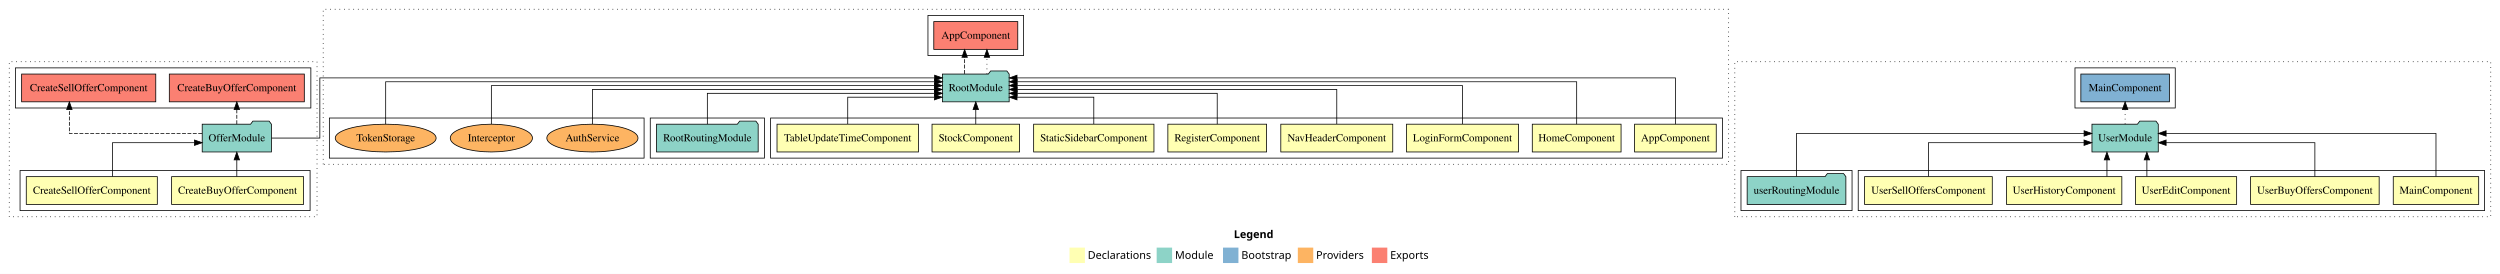
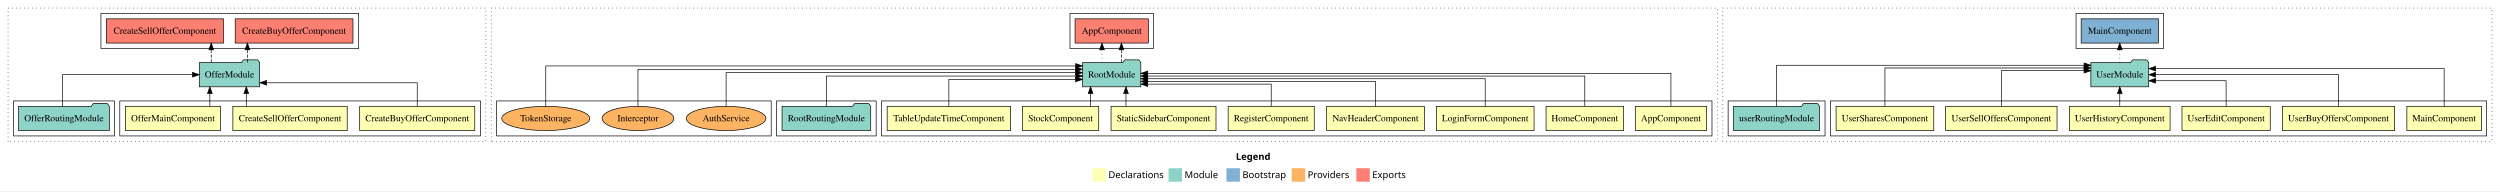
- <svg xmlns="http://www.w3.org/2000/svg" width="3241pt" height="355pt" viewBox="0.00 0.00 3241.00 355.00">
-   <g id="graph0" class="graph" transform="scale(1 1) rotate(0) translate(4 351)">
-     <polygon fill="#ffffff" stroke="transparent" points="-4,4 -4,-351 3237,-351 3237,4 -4,4" />
-     <text text-anchor="start" x="1595.509" y="-42.4" font-family="sans-serif" font-weight="bold" font-size="14.00" fill="#000000">Legend</text>
-     <polygon fill="#ffffb3" stroke="transparent" points="1382.5,-10 1382.5,-30 1402.5,-30 1402.5,-10 1382.5,-10" />
-     <text text-anchor="start" x="1406.129" y="-15.4" font-family="sans-serif" font-size="14.00" fill="#000000">  Declarations</text>
-     <polygon fill="#8dd3c7" stroke="transparent" points="1495.5,-10 1495.5,-30 1515.5,-30 1515.5,-10 1495.5,-10" />
-     <text text-anchor="start" x="1519.225" y="-15.4" font-family="sans-serif" font-size="14.00" fill="#000000">  Module</text>
-     <polygon fill="#80b1d3" stroke="transparent" points="1581.5,-10 1581.5,-30 1601.5,-30 1601.5,-10 1581.5,-10" />
-     <text text-anchor="start" x="1605.281" y="-15.4" font-family="sans-serif" font-size="14.00" fill="#000000">  Bootstrap</text>
-     <polygon fill="#fdb462" stroke="transparent" points="1678.5,-10 1678.5,-30 1698.5,-30 1698.5,-10 1678.5,-10" />
-     <text text-anchor="start" x="1702.173" y="-15.4" font-family="sans-serif" font-size="14.00" fill="#000000">  Providers</text>
-     <polygon fill="#fb8072" stroke="transparent" points="1774.5,-10 1774.5,-30 1794.5,-30 1794.5,-10 1774.5,-10" />
-     <text text-anchor="start" x="1798.226" y="-15.4" font-family="sans-serif" font-size="14.00" fill="#000000">  Exports</text>
+ <svg xmlns="http://www.w3.org/2000/svg" width="3715pt" height="284pt" viewBox="0.00 0.00 3715.00 284.00">
+   <g id="graph0" class="graph" transform="scale(1 1) rotate(0) translate(4 280)">
+     <polygon fill="#ffffff" stroke="transparent" points="-4,4 -4,-280 3711,-280 3711,4 -4,4" />
+     <text text-anchor="start" x="1832.509" y="-42.4" font-family="sans-serif" font-weight="bold" font-size="14.00" fill="#000000">Legend</text>
+     <polygon fill="#ffffb3" stroke="transparent" points="1619.5,-10 1619.5,-30 1639.5,-30 1639.5,-10 1619.5,-10" />
+     <text text-anchor="start" x="1643.129" y="-15.4" font-family="sans-serif" font-size="14.00" fill="#000000">  Declarations</text>
+     <polygon fill="#8dd3c7" stroke="transparent" points="1732.5,-10 1732.5,-30 1752.5,-30 1752.5,-10 1732.5,-10" />
+     <text text-anchor="start" x="1756.225" y="-15.4" font-family="sans-serif" font-size="14.00" fill="#000000">  Module</text>
+     <polygon fill="#80b1d3" stroke="transparent" points="1818.5,-10 1818.5,-30 1838.5,-30 1838.5,-10 1818.5,-10" />
+     <text text-anchor="start" x="1842.281" y="-15.4" font-family="sans-serif" font-size="14.00" fill="#000000">  Bootstrap</text>
+     <polygon fill="#fdb462" stroke="transparent" points="1915.5,-10 1915.5,-30 1935.5,-30 1935.5,-10 1915.5,-10" />
+     <text text-anchor="start" x="1939.173" y="-15.4" font-family="sans-serif" font-size="14.00" fill="#000000">  Providers</text>
+     <polygon fill="#fb8072" stroke="transparent" points="2011.5,-10 2011.5,-30 2031.5,-30 2031.5,-10 2011.5,-10" />
+     <text text-anchor="start" x="2035.226" y="-15.4" font-family="sans-serif" font-size="14.00" fill="#000000">  Exports</text>
    <g id="clust1" class="cluster">
-       <polygon fill="none" stroke="#000000" stroke-dasharray="1,5" points="8,-70 8,-271 407,-271 407,-70 8,-70" />
+       <polygon fill="none" stroke="#000000" stroke-dasharray="1,5" points="8,-70 8,-268 718,-268 718,-70 8,-70" />
    </g>
    <g id="clust2" class="cluster">
-       <polygon fill="none" stroke="#000000" points="22,-78 22,-130 398,-130 398,-78 22,-78" />
+       <polygon fill="none" stroke="#000000" points="174,-78 174,-130 710,-130 710,-78 174,-78" />
    </g>
    <g id="clust6" class="cluster">
-       <polygon fill="none" stroke="#000000" points="16,-211 16,-263 399,-263 399,-211 16,-211" />
-     </g>
-     <g id="clust9" class="cluster">
-       <polygon fill="none" stroke="#000000" stroke-dasharray="1,5" points="415,-138 415,-339 2237,-339 2237,-138 415,-138" />
-     </g>
-     <g id="clust10" class="cluster">
-       <polygon fill="none" stroke="#000000" points="995,-146 995,-198 2229,-198 2229,-146 995,-146" />
-     </g>
-     <g id="clust19" class="cluster">
-       <polygon fill="none" stroke="#000000" points="839,-146 839,-198 987,-198 987,-146 839,-146" />
-     </g>
-     <g id="clust20" class="cluster">
-       <polygon fill="none" stroke="#000000" points="1199,-279 1199,-331 1323,-331 1323,-279 1199,-279" />
-     </g>
-     <g id="clust22" class="cluster">
-       <polygon fill="none" stroke="#000000" points="423,-146 423,-198 831,-198 831,-146 423,-146" />
+       <polygon fill="none" stroke="#000000" points="16,-78 16,-130 166,-130 166,-78 16,-78" />
+     </g>
+     <g id="clust7" class="cluster">
+       <polygon fill="none" stroke="#000000" points="146,-208 146,-260 529,-260 529,-208 146,-208" />
+     </g>
+     <g id="clust16" class="cluster">
+       <polygon fill="none" stroke="#000000" stroke-dasharray="1,5" points="726,-70 726,-268 2548,-268 2548,-70 726,-70" />
+     </g>
+     <g id="clust17" class="cluster">
+       <polygon fill="none" stroke="#000000" points="1306,-78 1306,-130 2540,-130 2540,-78 1306,-78" />
+     </g>
+     <g id="clust26" class="cluster">
+       <polygon fill="none" stroke="#000000" points="1150,-78 1150,-130 1298,-130 1298,-78 1150,-78" />
+     </g>
+     <g id="clust27" class="cluster">
+       <polygon fill="none" stroke="#000000" points="1586,-208 1586,-260 1710,-260 1710,-208 1586,-208" />
    </g>
    <g id="clust29" class="cluster">
-       <polygon fill="none" stroke="#000000" stroke-dasharray="1,5" points="2245,-70 2245,-271 3225,-271 3225,-70 2245,-70" />
-     </g>
-     <g id="clust30" class="cluster">
-       <polygon fill="none" stroke="#000000" points="2405,-78 2405,-130 3217,-130 3217,-78 2405,-78" />
+       <polygon fill="none" stroke="#000000" points="734,-78 734,-130 1142,-130 1142,-78 734,-78" />
    </g>
    <g id="clust36" class="cluster">
-       <polygon fill="none" stroke="#000000" points="2253,-78 2253,-130 2397,-130 2397,-78 2253,-78" />
-     </g>
-     <g id="clust38" class="cluster">
-       <polygon fill="none" stroke="#000000" points="2686,-211 2686,-263 2816,-263 2816,-211 2686,-211" />
+       <polygon fill="none" stroke="#000000" stroke-dasharray="1,5" points="2556,-70 2556,-268 3699,-268 3699,-70 2556,-70" />
+     </g>
+     <g id="clust37" class="cluster">
+       <polygon fill="none" stroke="#000000" points="2716,-78 2716,-130 3691,-130 3691,-78 2716,-78" />
+     </g>
+     <g id="clust44" class="cluster">
+       <polygon fill="none" stroke="#000000" points="2564,-78 2564,-130 2708,-130 2708,-78 2564,-78" />
+     </g>
+     <g id="clust46" class="cluster">
+       <polygon fill="none" stroke="#000000" points="3081,-208 3081,-260 3211,-260 3211,-208 3081,-208" />
    </g>
    <g id="node1" class="node">
-       <polygon fill="#ffffb3" stroke="#000000" points="389.504,-122 218.496,-122 218.496,-86 389.504,-86 389.504,-122" />
-       <text text-anchor="middle" x="304" y="-99.8" font-family="Times,serif" font-size="14.00" fill="#000000">CreateBuyOfferComponent</text>
+       <polygon fill="#ffffb3" stroke="#000000" points="701.504,-122 530.496,-122 530.496,-86 701.504,-86 701.504,-122" />
+       <text text-anchor="middle" x="616" y="-99.8" font-family="Times,serif" font-size="14.00" fill="#000000">CreateBuyOfferComponent</text>
+     </g>
+     <g id="node4" class="node">
+       <polygon fill="#8dd3c7" stroke="#000000" points="381.853,-187 378.853,-191 357.853,-191 354.853,-187 292.147,-187 292.147,-151 381.853,-151 381.853,-187" />
+       <text text-anchor="middle" x="337" y="-164.8" font-family="Times,serif" font-size="14.00" fill="#000000">OfferModule</text>
+     </g>
+     <g id="edge1" class="edge">
+       <path fill="none" stroke="#000000" d="M616,-122.24C616,-137.571 616,-157 616,-157 616,-157 392.136,-157 392.136,-157" />
+       <polygon fill="#000000" stroke="#000000" points="392.136,-153.5 382.136,-157 392.136,-160.5 392.136,-153.5" />
+     </g>
+     <g id="node2" class="node">
+       <polygon fill="#ffffb3" stroke="#000000" points="511.945,-122 342.055,-122 342.055,-86 511.945,-86 511.945,-122" />
+       <text text-anchor="middle" x="427" y="-99.8" font-family="Times,serif" font-size="14.00" fill="#000000">CreateSellOfferComponent</text>
+     </g>
+     <g id="edge2" class="edge">
+       <path fill="none" stroke="#000000" d="M361.977,-122.106C361.977,-122.106 361.977,-140.991 361.977,-140.991" />
+       <polygon fill="#000000" stroke="#000000" points="358.477,-140.991 361.977,-150.991 365.477,-140.991 358.477,-140.991" />
    </g>
    <g id="node3" class="node">
-       <polygon fill="#8dd3c7" stroke="#000000" points="347.853,-190 344.853,-194 323.853,-194 320.853,-190 258.147,-190 258.147,-154 347.853,-154 347.853,-190" />
-       <text text-anchor="middle" x="303" y="-167.8" font-family="Times,serif" font-size="14.00" fill="#000000">OfferModule</text>
-     </g>
-     <g id="edge1" class="edge">
-       <path fill="none" stroke="#000000" d="M303,-122.223C303,-122.223 303,-143.727 303,-143.727" />
-       <polygon fill="#000000" stroke="#000000" points="299.5,-143.727 303,-153.727 306.5,-143.727 299.5,-143.727" />
-     </g>
-     <g id="node2" class="node">
-       <polygon fill="#ffffb3" stroke="#000000" points="199.945,-122 30.055,-122 30.055,-86 199.945,-86 199.945,-122" />
-       <text text-anchor="middle" x="115" y="-99.8" font-family="Times,serif" font-size="14.00" fill="#000000">CreateSellOfferComponent</text>
-     </g>
-     <g id="edge2" class="edge">
-       <path fill="none" stroke="#000000" d="M141.824,-122.267C141.824,-140.555 141.824,-166 141.824,-166 141.824,-166 248.104,-166 248.104,-166" />
-       <polygon fill="#000000" stroke="#000000" points="248.104,-169.5 258.104,-166 248.103,-162.5 248.104,-169.5" />
-     </g>
-     <g id="node4" class="node">
-       <polygon fill="#fb8072" stroke="#000000" points="390.504,-255 215.496,-255 215.496,-219 390.504,-219 390.504,-255" />
-       <text text-anchor="middle" x="303" y="-232.8" font-family="Times,serif" font-size="14.00" fill="#000000">CreateBuyOfferComponent </text>
+       <polygon fill="#ffffb3" stroke="#000000" points="323.685,-122 182.315,-122 182.315,-86 323.685,-86 323.685,-122" />
+       <text text-anchor="middle" x="253" y="-99.8" font-family="Times,serif" font-size="14.00" fill="#000000">OfferMainComponent</text>
    </g>
    <g id="edge3" class="edge">
-       <path fill="none" stroke="#000000" stroke-dasharray="5,2" d="M303,-190.106C303,-190.106 303,-208.991 303,-208.991" />
-       <polygon fill="#000000" stroke="#000000" points="299.5,-208.991 303,-218.991 306.5,-208.991 299.5,-208.991" />
+       <path fill="none" stroke="#000000" d="M307.833,-122.106C307.833,-122.106 307.833,-140.991 307.833,-140.991" />
+       <polygon fill="#000000" stroke="#000000" points="304.333,-140.991 307.833,-150.991 311.333,-140.991 304.333,-140.991" />
+     </g>
+     <g id="node6" class="node">
+       <polygon fill="#fb8072" stroke="#000000" points="520.504,-252 345.496,-252 345.496,-216 520.504,-216 520.504,-252" />
+       <text text-anchor="middle" x="433" y="-229.8" font-family="Times,serif" font-size="14.00" fill="#000000">CreateBuyOfferComponent </text>
+     </g>
+     <g id="edge5" class="edge">
+       <path fill="none" stroke="#000000" stroke-dasharray="5,2" d="M363.712,-187.106C363.712,-187.106 363.712,-205.991 363.712,-205.991" />
+       <polygon fill="#000000" stroke="#000000" points="360.212,-205.991 363.712,-215.991 367.212,-205.991 360.212,-205.991" />
+     </g>
+     <g id="node7" class="node">
+       <polygon fill="#fb8072" stroke="#000000" points="327.946,-252 154.054,-252 154.054,-216 327.946,-216 327.946,-252" />
+       <text text-anchor="middle" x="241" y="-229.8" font-family="Times,serif" font-size="14.00" fill="#000000">CreateSellOfferComponent </text>
+     </g>
+     <g id="edge6" class="edge">
+       <path fill="none" stroke="#000000" stroke-dasharray="5,2" d="M309.898,-187.106C309.898,-187.106 309.898,-205.991 309.898,-205.991" />
+       <polygon fill="#000000" stroke="#000000" points="306.398,-205.991 309.898,-215.991 313.398,-205.991 306.398,-205.991" />
    </g>
    <g id="node5" class="node">
-       <polygon fill="#fb8072" stroke="#000000" points="197.946,-255 24.054,-255 24.054,-219 197.946,-219 197.946,-255" />
-       <text text-anchor="middle" x="111" y="-232.8" font-family="Times,serif" font-size="14.00" fill="#000000">CreateSellOfferComponent </text>
+       <polygon fill="#8dd3c7" stroke="#000000" points="158.471,-122 155.471,-126 134.471,-126 131.471,-122 23.529,-122 23.529,-86 158.471,-86 158.471,-122" />
+       <text text-anchor="middle" x="91" y="-99.8" font-family="Times,serif" font-size="14.00" fill="#000000">OfferRoutingModule</text>
    </g>
    <g id="edge4" class="edge">
-       <path fill="none" stroke="#000000" stroke-dasharray="5,2" d="M258.022,-178C194.44,-178 85.926,-178 85.926,-178 85.926,-178 85.926,-208.977 85.926,-208.977" />
-       <polygon fill="#000000" stroke="#000000" points="82.426,-208.977 85.926,-218.977 89.426,-208.977 82.426,-208.977" />
+       <path fill="none" stroke="#000000" d="M88.896,-122.106C88.896,-141.339 88.896,-169 88.896,-169 88.896,-169 282.07,-169 282.07,-169" />
+       <polygon fill="#000000" stroke="#000000" points="282.07,-172.5 292.07,-169 282.07,-165.5 282.07,-172.5" />
+     </g>
+     <g id="node8" class="node">
+       <polygon fill="#ffffb3" stroke="#000000" points="2531.94,-122 2426.06,-122 2426.06,-86 2531.94,-86 2531.94,-122" />
+       <text text-anchor="middle" x="2479" y="-99.8" font-family="Times,serif" font-size="14.00" fill="#000000">AppComponent</text>
+     </g>
+     <g id="node16" class="node">
+       <polygon fill="#8dd3c7" stroke="#000000" points="1691.277,-187 1688.277,-191 1667.277,-191 1664.277,-187 1604.723,-187 1604.723,-151 1691.277,-151 1691.277,-187" />
+       <text text-anchor="middle" x="1648" y="-164.8" font-family="Times,serif" font-size="14.00" fill="#000000">RootModule</text>
+     </g>
+     <g id="edge7" class="edge">
+       <path fill="none" stroke="#000000" d="M2479,-122.308C2479,-142.145 2479,-171 2479,-171 2479,-171 1701.508,-171 1701.508,-171" />
+       <polygon fill="#000000" stroke="#000000" points="1701.508,-167.5 1691.508,-171 1701.508,-174.5 1701.508,-167.5" />
+     </g>
+     <g id="node9" class="node">
+       <polygon fill="#ffffb3" stroke="#000000" points="2408.545,-122 2293.455,-122 2293.455,-86 2408.545,-86 2408.545,-122" />
+       <text text-anchor="middle" x="2351" y="-99.8" font-family="Times,serif" font-size="14.00" fill="#000000">HomeComponent</text>
+     </g>
+     <g id="edge8" class="edge">
+       <path fill="none" stroke="#000000" d="M2351,-122.222C2351,-140.828 2351,-167 2351,-167 2351,-167 1701.445,-167 1701.445,-167" />
+       <polygon fill="#000000" stroke="#000000" points="1701.445,-163.5 1691.445,-167 1701.445,-170.5 1701.445,-163.5" />
+     </g>
+     <g id="node10" class="node">
+       <polygon fill="#ffffb3" stroke="#000000" points="2275.609,-122 2130.391,-122 2130.391,-86 2275.609,-86 2275.609,-122" />
+       <text text-anchor="middle" x="2203" y="-99.8" font-family="Times,serif" font-size="14.00" fill="#000000">LoginFormComponent</text>
+     </g>
+     <g id="edge9" class="edge">
+       <path fill="none" stroke="#000000" d="M2203,-122.022C2203,-139.373 2203,-163 2203,-163 2203,-163 1701.55,-163 1701.55,-163" />
+       <polygon fill="#000000" stroke="#000000" points="1701.55,-159.5 1691.55,-163 1701.55,-166.5 1701.55,-159.5" />
+     </g>
+     <g id="node11" class="node">
+       <polygon fill="#ffffb3" stroke="#000000" points="2112.565,-122 1967.435,-122 1967.435,-86 2112.565,-86 2112.565,-122" />
+       <text text-anchor="middle" x="2040" y="-99.8" font-family="Times,serif" font-size="14.00" fill="#000000">NavHeaderComponent</text>
+     </g>
+     <g id="edge10" class="edge">
+       <path fill="none" stroke="#000000" d="M2040,-122.009C2040,-138.049 2040,-159 2040,-159 2040,-159 1701.449,-159 1701.449,-159" />
+       <polygon fill="#000000" stroke="#000000" points="1701.449,-155.5 1691.449,-159 1701.449,-162.5 1701.449,-155.5" />
+     </g>
+     <g id="node12" class="node">
+       <polygon fill="#ffffb3" stroke="#000000" points="1948.985,-122 1821.015,-122 1821.015,-86 1948.985,-86 1948.985,-122" />
+       <text text-anchor="middle" x="1885" y="-99.8" font-family="Times,serif" font-size="14.00" fill="#000000">RegisterComponent</text>
+     </g>
+     <g id="edge11" class="edge">
+       <path fill="none" stroke="#000000" d="M1885,-122.124C1885,-136.783 1885,-155 1885,-155 1885,-155 1701.469,-155 1701.469,-155" />
+       <polygon fill="#000000" stroke="#000000" points="1701.469,-151.5 1691.469,-155 1701.469,-158.5 1701.469,-151.5" />
+     </g>
+     <g id="node13" class="node">
+       <polygon fill="#ffffb3" stroke="#000000" points="1802.979,-122 1647.021,-122 1647.021,-86 1802.979,-86 1802.979,-122" />
+       <text text-anchor="middle" x="1725" y="-99.8" font-family="Times,serif" font-size="14.00" fill="#000000">StaticSidebarComponent</text>
+     </g>
+     <g id="edge12" class="edge">
+       <path fill="none" stroke="#000000" d="M1669.199,-122.106C1669.199,-122.106 1669.199,-140.991 1669.199,-140.991" />
+       <polygon fill="#000000" stroke="#000000" points="1665.7,-140.991 1669.199,-150.991 1672.7,-140.991 1665.7,-140.991" />
    </g>
    <g id="node14" class="node">
-       <polygon fill="#8dd3c7" stroke="#000000" points="1304.277,-255 1301.277,-259 1280.277,-259 1277.277,-255 1217.723,-255 1217.723,-219 1304.277,-219 1304.277,-255" />
-       <text text-anchor="middle" x="1261" y="-232.8" font-family="Times,serif" font-size="14.00" fill="#000000">RootModule</text>
+       <polygon fill="#ffffb3" stroke="#000000" points="1628.72,-122 1515.28,-122 1515.28,-86 1628.72,-86 1628.72,-122" />
+       <text text-anchor="middle" x="1572" y="-99.8" font-family="Times,serif" font-size="14.00" fill="#000000">StockComponent</text>
    </g>
    <g id="edge13" class="edge">
-       <path fill="none" stroke="#000000" d="M348.029,-172C377.527,-172 410.648,-172 410.648,-172 410.648,-172 410.648,-250 410.648,-250 410.648,-250 1207.662,-250 1207.662,-250" />
-       <polygon fill="#000000" stroke="#000000" points="1207.662,-253.5 1217.662,-250 1207.662,-246.5 1207.662,-253.5" />
-     </g>
-     <g id="node6" class="node">
-       <polygon fill="#ffffb3" stroke="#000000" points="2220.94,-190 2115.06,-190 2115.06,-154 2220.94,-154 2220.94,-190" />
-       <text text-anchor="middle" x="2168" y="-167.8" font-family="Times,serif" font-size="14.00" fill="#000000">AppComponent</text>
-     </g>
-     <g id="edge5" class="edge">
-       <path fill="none" stroke="#000000" d="M2168,-190.091C2168,-213.133 2168,-250 2168,-250 2168,-250 1314.441,-250 1314.441,-250" />
-       <polygon fill="#000000" stroke="#000000" points="1314.441,-246.5 1304.441,-250 1314.441,-253.5 1314.441,-246.5" />
-     </g>
-     <g id="node7" class="node">
-       <polygon fill="#ffffb3" stroke="#000000" points="2097.545,-190 1982.455,-190 1982.455,-154 2097.545,-154 2097.545,-190" />
-       <text text-anchor="middle" x="2040" y="-167.8" font-family="Times,serif" font-size="14.00" fill="#000000">HomeComponent</text>
-     </g>
-     <g id="edge6" class="edge">
-       <path fill="none" stroke="#000000" d="M2040,-190.045C2040,-211.662 2040,-245 2040,-245 2040,-245 1314.552,-245 1314.552,-245" />
-       <polygon fill="#000000" stroke="#000000" points="1314.552,-241.5 1304.552,-245 1314.552,-248.5 1314.552,-241.5" />
-     </g>
-     <g id="node8" class="node">
-       <polygon fill="#ffffb3" stroke="#000000" points="1964.609,-190 1819.391,-190 1819.391,-154 1964.609,-154 1964.609,-190" />
-       <text text-anchor="middle" x="1892" y="-167.8" font-family="Times,serif" font-size="14.00" fill="#000000">LoginFormComponent</text>
-     </g>
-     <g id="edge7" class="edge">
-       <path fill="none" stroke="#000000" d="M1892,-190.223C1892,-210.365 1892,-240 1892,-240 1892,-240 1314.371,-240 1314.371,-240" />
-       <polygon fill="#000000" stroke="#000000" points="1314.371,-236.5 1304.371,-240 1314.371,-243.5 1314.371,-236.5" />
-     </g>
-     <g id="node9" class="node">
-       <polygon fill="#ffffb3" stroke="#000000" points="1801.565,-190 1656.435,-190 1656.435,-154 1801.565,-154 1801.565,-190" />
-       <text text-anchor="middle" x="1729" y="-167.8" font-family="Times,serif" font-size="14.00" fill="#000000">NavHeaderComponent</text>
-     </g>
-     <g id="edge8" class="edge">
-       <path fill="none" stroke="#000000" d="M1729,-190.222C1729,-208.828 1729,-235 1729,-235 1729,-235 1314.608,-235 1314.608,-235" />
-       <polygon fill="#000000" stroke="#000000" points="1314.608,-231.5 1304.608,-235 1314.608,-238.5 1314.608,-231.5" />
-     </g>
-     <g id="node10" class="node">
-       <polygon fill="#ffffb3" stroke="#000000" points="1637.985,-190 1510.015,-190 1510.015,-154 1637.985,-154 1637.985,-190" />
-       <text text-anchor="middle" x="1574" y="-167.8" font-family="Times,serif" font-size="14.00" fill="#000000">RegisterComponent</text>
-     </g>
-     <g id="edge9" class="edge">
-       <path fill="none" stroke="#000000" d="M1574,-190.034C1574,-207.06 1574,-230 1574,-230 1574,-230 1314.521,-230 1314.521,-230" />
-       <polygon fill="#000000" stroke="#000000" points="1314.521,-226.5 1304.521,-230 1314.521,-233.5 1314.521,-226.5" />
-     </g>
-     <g id="node11" class="node">
-       <polygon fill="#ffffb3" stroke="#000000" points="1491.979,-190 1336.021,-190 1336.021,-154 1491.979,-154 1491.979,-190" />
-       <text text-anchor="middle" x="1414" y="-167.8" font-family="Times,serif" font-size="14.00" fill="#000000">StaticSidebarComponent</text>
-     </g>
-     <g id="edge10" class="edge">
-       <path fill="none" stroke="#000000" d="M1414,-190.24C1414,-205.571 1414,-225 1414,-225 1414,-225 1314.434,-225 1314.434,-225" />
-       <polygon fill="#000000" stroke="#000000" points="1314.434,-221.5 1304.434,-225 1314.434,-228.5 1314.434,-221.5" />
-     </g>
-     <g id="node12" class="node">
-       <polygon fill="#ffffb3" stroke="#000000" points="1317.72,-190 1204.28,-190 1204.28,-154 1317.72,-154 1317.72,-190" />
-       <text text-anchor="middle" x="1261" y="-167.8" font-family="Times,serif" font-size="14.00" fill="#000000">StockComponent</text>
-     </g>
-     <g id="edge11" class="edge">
-       <path fill="none" stroke="#000000" d="M1261,-190.106C1261,-190.106 1261,-208.991 1261,-208.991" />
-       <polygon fill="#000000" stroke="#000000" points="1257.5,-208.991 1261,-218.991 1264.5,-208.991 1257.5,-208.991" />
-     </g>
-     <g id="node13" class="node">
-       <polygon fill="#ffffb3" stroke="#000000" points="1186.68,-190 1003.32,-190 1003.32,-154 1186.68,-154 1186.68,-190" />
-       <text text-anchor="middle" x="1095" y="-167.8" font-family="Times,serif" font-size="14.00" fill="#000000">TableUpdateTimeComponent</text>
-     </g>
-     <g id="edge12" class="edge">
-       <path fill="none" stroke="#000000" d="M1095,-190.24C1095,-205.571 1095,-225 1095,-225 1095,-225 1207.386,-225 1207.386,-225" />
-       <polygon fill="#000000" stroke="#000000" points="1207.386,-228.5 1217.386,-225 1207.385,-221.5 1207.386,-228.5" />
-     </g>
-     <g id="node16" class="node">
-       <polygon fill="#fb8072" stroke="#000000" points="1315.439,-323 1206.561,-323 1206.561,-287 1315.439,-287 1315.439,-323" />
-       <text text-anchor="middle" x="1261" y="-300.8" font-family="Times,serif" font-size="14.00" fill="#000000">AppComponent </text>
+       <path fill="none" stroke="#000000" d="M1616.611,-122.106C1616.611,-122.106 1616.611,-140.991 1616.611,-140.991" />
+       <polygon fill="#000000" stroke="#000000" points="1613.111,-140.991 1616.611,-150.991 1620.111,-140.991 1613.111,-140.991" />
+     </g>
+     <g id="node15" class="node">
+       <polygon fill="#ffffb3" stroke="#000000" points="1497.68,-122 1314.32,-122 1314.32,-86 1497.68,-86 1497.68,-122" />
+       <text text-anchor="middle" x="1406" y="-99.8" font-family="Times,serif" font-size="14.00" fill="#000000">TableUpdateTimeComponent</text>
+     </g>
+     <g id="edge14" class="edge">
+       <path fill="none" stroke="#000000" d="M1406,-122.034C1406,-139.06 1406,-162 1406,-162 1406,-162 1594.456,-162 1594.456,-162" />
+       <polygon fill="#000000" stroke="#000000" points="1594.456,-165.5 1604.456,-162 1594.456,-158.5 1594.456,-165.5" />
+     </g>
+     <g id="node18" class="node">
+       <polygon fill="#fb8072" stroke="#000000" points="1702.439,-252 1593.561,-252 1593.561,-216 1702.439,-216 1702.439,-252" />
+       <text text-anchor="middle" x="1648" y="-229.8" font-family="Times,serif" font-size="14.00" fill="#000000">AppComponent </text>
+     </g>
+     <g id="edge16" class="edge">
+       <path fill="none" stroke="#000000" stroke-dasharray="5,2" d="M1662.463,-187.106C1662.463,-187.106 1662.463,-205.991 1662.463,-205.991" />
+       <polygon fill="#000000" stroke="#000000" points="1658.963,-205.991 1662.463,-215.991 1665.963,-205.991 1658.963,-205.991" />
+     </g>
+     <g id="edge17" class="edge">
+       <path fill="none" stroke="#000000" stroke-dasharray="1,5" d="M1633.537,-187.106C1633.537,-187.106 1633.537,-205.991 1633.537,-205.991" />
+       <polygon fill="#000000" stroke="#000000" points="1630.037,-205.991 1633.537,-215.991 1637.037,-205.991 1630.037,-205.991" />
+     </g>
+     <g id="node17" class="node">
+       <polygon fill="#8dd3c7" stroke="#000000" points="1289.895,-122 1286.895,-126 1265.895,-126 1262.895,-122 1158.105,-122 1158.105,-86 1289.895,-86 1289.895,-122" />
+       <text text-anchor="middle" x="1224" y="-99.8" font-family="Times,serif" font-size="14.00" fill="#000000">RootRoutingModule</text>
    </g>
    <g id="edge15" class="edge">
-       <path fill="none" stroke="#000000" stroke-dasharray="5,2" d="M1246.537,-255.223C1246.537,-255.223 1246.537,-276.727 1246.537,-276.727" />
-       <polygon fill="#000000" stroke="#000000" points="1243.037,-276.727 1246.537,-286.727 1250.037,-276.727 1243.037,-276.727" />
-     </g>
-     <g id="edge16" class="edge">
-       <path fill="none" stroke="#000000" stroke-dasharray="1,5" d="M1275.463,-255.223C1275.463,-255.223 1275.463,-276.727 1275.463,-276.727" />
-       <polygon fill="#000000" stroke="#000000" points="1271.963,-276.727 1275.463,-286.727 1278.963,-276.727 1271.963,-276.727" />
-     </g>
-     <g id="node15" class="node">
-       <polygon fill="#8dd3c7" stroke="#000000" points="978.895,-190 975.895,-194 954.895,-194 951.895,-190 847.105,-190 847.105,-154 978.895,-154 978.895,-190" />
-       <text text-anchor="middle" x="913" y="-167.8" font-family="Times,serif" font-size="14.00" fill="#000000">RootRoutingModule</text>
-     </g>
-     <g id="edge14" class="edge">
-       <path fill="none" stroke="#000000" d="M913,-190.034C913,-207.06 913,-230 913,-230 913,-230 1207.629,-230 1207.629,-230" />
-       <polygon fill="#000000" stroke="#000000" points="1207.629,-233.5 1217.629,-230 1207.629,-226.5 1207.629,-233.5" />
-     </g>
-     <g id="node17" class="node">
-       <ellipse fill="#fdb462" stroke="#000000" cx="764" cy="-172" rx="59.108" ry="18" />
-       <text text-anchor="middle" x="764" y="-167.8" font-family="Times,serif" font-size="14.00" fill="#000000">AuthService</text>
-     </g>
-     <g id="edge17" class="edge">
-       <path fill="none" stroke="#000000" d="M764,-190.222C764,-208.828 764,-235 764,-235 764,-235 1207.33,-235 1207.33,-235" />
-       <polygon fill="#000000" stroke="#000000" points="1207.33,-238.5 1217.33,-235 1207.33,-231.5 1207.33,-238.5" />
-     </g>
-     <g id="node18" class="node">
-       <ellipse fill="#fdb462" stroke="#000000" cx="633" cy="-172" rx="53.288" ry="18" />
-       <text text-anchor="middle" x="633" y="-167.8" font-family="Times,serif" font-size="14.00" fill="#000000">Interceptor</text>
+       <path fill="none" stroke="#000000" d="M1224,-122.222C1224,-140.828 1224,-167 1224,-167 1224,-167 1594.617,-167 1594.617,-167" />
+       <polygon fill="#000000" stroke="#000000" points="1594.617,-170.5 1604.617,-167 1594.617,-163.5 1594.617,-170.5" />
+     </g>
+     <g id="node19" class="node">
+       <ellipse fill="#fdb462" stroke="#000000" cx="1075" cy="-104" rx="59.108" ry="18" />
+       <text text-anchor="middle" x="1075" y="-99.8" font-family="Times,serif" font-size="14.00" fill="#000000">AuthService</text>
    </g>
    <g id="edge18" class="edge">
-       <path fill="none" stroke="#000000" d="M633,-190.223C633,-210.365 633,-240 633,-240 633,-240 1207.339,-240 1207.339,-240" />
-       <polygon fill="#000000" stroke="#000000" points="1207.339,-243.5 1217.339,-240 1207.339,-236.5 1207.339,-243.5" />
-     </g>
-     <g id="node19" class="node">
-       <ellipse fill="#fdb462" stroke="#000000" cx="496" cy="-172" rx="65.411" ry="18" />
-       <text text-anchor="middle" x="496" y="-167.8" font-family="Times,serif" font-size="14.00" fill="#000000">TokenStorage</text>
+       <path fill="none" stroke="#000000" d="M1075,-122.223C1075,-142.365 1075,-172 1075,-172 1075,-172 1594.462,-172 1594.462,-172" />
+       <polygon fill="#000000" stroke="#000000" points="1594.462,-175.5 1604.462,-172 1594.461,-168.5 1594.462,-175.5" />
+     </g>
+     <g id="node20" class="node">
+       <ellipse fill="#fdb462" stroke="#000000" cx="944" cy="-104" rx="53.288" ry="18" />
+       <text text-anchor="middle" x="944" y="-99.8" font-family="Times,serif" font-size="14.00" fill="#000000">Interceptor</text>
    </g>
    <g id="edge19" class="edge">
-       <path fill="none" stroke="#000000" d="M496,-190.045C496,-211.662 496,-245 496,-245 496,-245 1207.678,-245 1207.678,-245" />
-       <polygon fill="#000000" stroke="#000000" points="1207.678,-248.5 1217.678,-245 1207.678,-241.5 1207.678,-248.5" />
-     </g>
-     <g id="node20" class="node">
-       <polygon fill="#ffffb3" stroke="#000000" points="3209.382,-122 3098.618,-122 3098.618,-86 3209.382,-86 3209.382,-122" />
-       <text text-anchor="middle" x="3154" y="-99.8" font-family="Times,serif" font-size="14.00" fill="#000000">MainComponent</text>
+       <path fill="none" stroke="#000000" d="M944,-122.045C944,-143.662 944,-177 944,-177 944,-177 1594.493,-177 1594.493,-177" />
+       <polygon fill="#000000" stroke="#000000" points="1594.493,-180.5 1604.493,-177 1594.493,-173.5 1594.493,-180.5" />
+     </g>
+     <g id="node21" class="node">
+       <ellipse fill="#fdb462" stroke="#000000" cx="807" cy="-104" rx="65.411" ry="18" />
+       <text text-anchor="middle" x="807" y="-99.8" font-family="Times,serif" font-size="14.00" fill="#000000">TokenStorage</text>
+     </g>
+     <g id="edge20" class="edge">
+       <path fill="none" stroke="#000000" d="M807,-122.091C807,-145.133 807,-182 807,-182 807,-182 1594.555,-182 1594.555,-182" />
+       <polygon fill="#000000" stroke="#000000" points="1594.555,-185.5 1604.555,-182 1594.555,-178.5 1594.555,-185.5" />
+     </g>
+     <g id="node22" class="node">
+       <polygon fill="#ffffb3" stroke="#000000" points="3683.382,-122 3572.618,-122 3572.618,-86 3683.382,-86 3683.382,-122" />
+       <text text-anchor="middle" x="3628" y="-99.8" font-family="Times,serif" font-size="14.00" fill="#000000">MainComponent</text>
+     </g>
+     <g id="node28" class="node">
+       <polygon fill="#8dd3c7" stroke="#000000" points="3188.976,-187 3185.976,-191 3164.976,-191 3161.976,-187 3103.024,-187 3103.024,-151 3188.976,-151 3188.976,-187" />
+       <text text-anchor="middle" x="3146" y="-164.8" font-family="Times,serif" font-size="14.00" fill="#000000">UserModule</text>
+     </g>
+     <g id="edge21" class="edge">
+       <path fill="none" stroke="#000000" d="M3628,-122.292C3628,-144.206 3628,-178 3628,-178 3628,-178 3199.198,-178 3199.198,-178" />
+       <polygon fill="#000000" stroke="#000000" points="3199.198,-174.5 3189.198,-178 3199.198,-181.5 3199.198,-174.5" />
+     </g>
+     <g id="node23" class="node">
+       <polygon fill="#ffffb3" stroke="#000000" points="3554.343,-122 3387.657,-122 3387.657,-86 3554.343,-86 3554.343,-122" />
+       <text text-anchor="middle" x="3471" y="-99.8" font-family="Times,serif" font-size="14.00" fill="#000000">UserBuyOffersComponent</text>
+     </g>
+     <g id="edge22" class="edge">
+       <path fill="none" stroke="#000000" d="M3471,-122.106C3471,-141.339 3471,-169 3471,-169 3471,-169 3199.157,-169 3199.157,-169" />
+       <polygon fill="#000000" stroke="#000000" points="3199.157,-165.5 3189.157,-169 3199.157,-172.5 3199.157,-165.5" />
+     </g>
+     <g id="node24" class="node">
+       <polygon fill="#ffffb3" stroke="#000000" points="3369.593,-122 3238.407,-122 3238.407,-86 3369.593,-86 3369.593,-122" />
+       <text text-anchor="middle" x="3304" y="-99.8" font-family="Times,serif" font-size="14.00" fill="#000000">UserEditComponent</text>
+     </g>
+     <g id="edge23" class="edge">
+       <path fill="none" stroke="#000000" d="M3304,-122.027C3304,-138.398 3304,-160 3304,-160 3304,-160 3199.174,-160 3199.174,-160" />
+       <polygon fill="#000000" stroke="#000000" points="3199.174,-156.5 3189.174,-160 3199.174,-163.5 3199.174,-156.5" />
    </g>
    <g id="node25" class="node">
-       <polygon fill="#8dd3c7" stroke="#000000" points="2793.976,-190 2790.976,-194 2769.976,-194 2766.976,-190 2708.024,-190 2708.024,-154 2793.976,-154 2793.976,-190" />
-       <text text-anchor="middle" x="2751" y="-167.8" font-family="Times,serif" font-size="14.00" fill="#000000">UserModule</text>
-     </g>
-     <g id="edge20" class="edge">
-       <path fill="none" stroke="#000000" d="M3154,-122.292C3154,-144.206 3154,-178 3154,-178 3154,-178 2804.128,-178 2804.128,-178" />
-       <polygon fill="#000000" stroke="#000000" points="2804.128,-174.5 2794.128,-178 2804.128,-181.5 2804.128,-174.5" />
-     </g>
-     <g id="node21" class="node">
-       <polygon fill="#ffffb3" stroke="#000000" points="3080.343,-122 2913.657,-122 2913.657,-86 3080.343,-86 3080.343,-122" />
-       <text text-anchor="middle" x="2997" y="-99.8" font-family="Times,serif" font-size="14.00" fill="#000000">UserBuyOffersComponent</text>
-     </g>
-     <g id="edge21" class="edge">
-       <path fill="none" stroke="#000000" d="M2997,-122.267C2997,-140.555 2997,-166 2997,-166 2997,-166 2804.131,-166 2804.131,-166" />
-       <polygon fill="#000000" stroke="#000000" points="2804.131,-162.5 2794.131,-166 2804.131,-169.5 2804.131,-162.5" />
-     </g>
-     <g id="node22" class="node">
-       <polygon fill="#ffffb3" stroke="#000000" points="2895.593,-122 2764.407,-122 2764.407,-86 2895.593,-86 2895.593,-122" />
-       <text text-anchor="middle" x="2830" y="-99.8" font-family="Times,serif" font-size="14.00" fill="#000000">UserEditComponent</text>
-     </g>
-     <g id="edge22" class="edge">
-       <path fill="none" stroke="#000000" d="M2779.221,-122.223C2779.221,-122.223 2779.221,-143.727 2779.221,-143.727" />
-       <polygon fill="#000000" stroke="#000000" points="2775.721,-143.727 2779.221,-153.727 2782.721,-143.727 2775.721,-143.727" />
-     </g>
-     <g id="node23" class="node">
-       <polygon fill="#ffffb3" stroke="#000000" points="2746.752,-122 2597.248,-122 2597.248,-86 2746.752,-86 2746.752,-122" />
-       <text text-anchor="middle" x="2672" y="-99.8" font-family="Times,serif" font-size="14.00" fill="#000000">UserHistoryComponent</text>
-     </g>
-     <g id="edge23" class="edge">
-       <path fill="none" stroke="#000000" d="M2727.444,-122.223C2727.444,-122.223 2727.444,-143.727 2727.444,-143.727" />
-       <polygon fill="#000000" stroke="#000000" points="2723.944,-143.727 2727.444,-153.727 2730.944,-143.727 2723.944,-143.727" />
-     </g>
-     <g id="node24" class="node">
-       <polygon fill="#ffffb3" stroke="#000000" points="2578.785,-122 2413.215,-122 2413.215,-86 2578.785,-86 2578.785,-122" />
-       <text text-anchor="middle" x="2496" y="-99.8" font-family="Times,serif" font-size="14.00" fill="#000000">UserSellOffersComponent</text>
+       <polygon fill="#ffffb3" stroke="#000000" points="3220.752,-122 3071.248,-122 3071.248,-86 3220.752,-86 3220.752,-122" />
+       <text text-anchor="middle" x="3146" y="-99.8" font-family="Times,serif" font-size="14.00" fill="#000000">UserHistoryComponent</text>
    </g>
    <g id="edge24" class="edge">
-       <path fill="none" stroke="#000000" d="M2496,-122.267C2496,-140.555 2496,-166 2496,-166 2496,-166 2697.743,-166 2697.743,-166" />
-       <polygon fill="#000000" stroke="#000000" points="2697.743,-169.5 2707.743,-166 2697.743,-162.5 2697.743,-169.5" />
+       <path fill="none" stroke="#000000" d="M3146,-122.106C3146,-122.106 3146,-140.991 3146,-140.991" />
+       <polygon fill="#000000" stroke="#000000" points="3142.5,-140.991 3146,-150.991 3149.5,-140.991 3142.5,-140.991" />
+     </g>
+     <g id="node26" class="node">
+       <polygon fill="#ffffb3" stroke="#000000" points="3052.785,-122 2887.215,-122 2887.215,-86 3052.785,-86 3052.785,-122" />
+       <text text-anchor="middle" x="2970" y="-99.8" font-family="Times,serif" font-size="14.00" fill="#000000">UserSellOffersComponent</text>
+     </g>
+     <g id="edge25" class="edge">
+       <path fill="none" stroke="#000000" d="M2970,-122.284C2970,-143.321 2970,-175 2970,-175 2970,-175 3092.946,-175 3092.946,-175" />
+       <polygon fill="#000000" stroke="#000000" points="3092.946,-178.5 3102.946,-175 3092.945,-171.5 3092.946,-178.5" />
    </g>
    <g id="node27" class="node">
-       <polygon fill="#80b1d3" stroke="#000000" points="2808.383,-255 2693.617,-255 2693.617,-219 2808.383,-219 2808.383,-255" />
-       <text text-anchor="middle" x="2751" y="-232.8" font-family="Times,serif" font-size="14.00" fill="#000000">MainComponent </text>
+       <polygon fill="#ffffb3" stroke="#000000" points="2869.576,-122 2724.424,-122 2724.424,-86 2869.576,-86 2869.576,-122" />
+       <text text-anchor="middle" x="2797" y="-99.8" font-family="Times,serif" font-size="14.00" fill="#000000">UserSharesComponent</text>
    </g>
    <g id="edge26" class="edge">
-       <path fill="none" stroke="#000000" stroke-dasharray="1,5" d="M2751,-190.106C2751,-190.106 2751,-208.991 2751,-208.991" />
-       <polygon fill="#000000" stroke="#000000" points="2747.5,-208.991 2751,-218.991 2754.5,-208.991 2747.5,-208.991" />
-     </g>
-     <g id="node26" class="node">
-       <polygon fill="#8dd3c7" stroke="#000000" points="2388.987,-122 2385.987,-126 2364.987,-126 2361.987,-122 2261.013,-122 2261.013,-86 2388.987,-86 2388.987,-122" />
-       <text text-anchor="middle" x="2325" y="-99.8" font-family="Times,serif" font-size="14.00" fill="#000000">userRoutingModule</text>
-     </g>
-     <g id="edge25" class="edge">
-       <path fill="none" stroke="#000000" d="M2325,-122.292C2325,-144.206 2325,-178 2325,-178 2325,-178 2697.809,-178 2697.809,-178" />
-       <polygon fill="#000000" stroke="#000000" points="2697.809,-181.5 2707.809,-178 2697.809,-174.5 2697.809,-181.5" />
+       <path fill="none" stroke="#000000" d="M2797,-122.155C2797,-144.352 2797,-179 2797,-179 2797,-179 3092.856,-179 3092.856,-179" />
+       <polygon fill="#000000" stroke="#000000" points="3092.856,-182.5 3102.856,-179 3092.856,-175.5 3092.856,-182.5" />
+     </g>
+     <g id="node30" class="node">
+       <polygon fill="#80b1d3" stroke="#000000" points="3203.383,-252 3088.617,-252 3088.617,-216 3203.383,-216 3203.383,-252" />
+       <text text-anchor="middle" x="3146" y="-229.8" font-family="Times,serif" font-size="14.00" fill="#000000">MainComponent </text>
+     </g>
+     <g id="edge28" class="edge">
+       <path fill="none" stroke="#000000" stroke-dasharray="1,5" d="M3146,-187.106C3146,-187.106 3146,-205.991 3146,-205.991" />
+       <polygon fill="#000000" stroke="#000000" points="3142.5,-205.991 3146,-215.991 3149.5,-205.991 3142.5,-205.991" />
+     </g>
+     <g id="node29" class="node">
+       <polygon fill="#8dd3c7" stroke="#000000" points="2699.987,-122 2696.987,-126 2675.987,-126 2672.987,-122 2572.013,-122 2572.013,-86 2699.987,-86 2699.987,-122" />
+       <text text-anchor="middle" x="2636" y="-99.8" font-family="Times,serif" font-size="14.00" fill="#000000">userRoutingModule</text>
+     </g>
+     <g id="edge27" class="edge">
+       <path fill="none" stroke="#000000" d="M2636,-122.323C2636,-145.66 2636,-183 2636,-183 2636,-183 3092.957,-183 3092.957,-183" />
+       <polygon fill="#000000" stroke="#000000" points="3092.957,-186.5 3102.957,-183 3092.957,-179.5 3092.957,-186.5" />
    </g>
  </g>
</svg>
